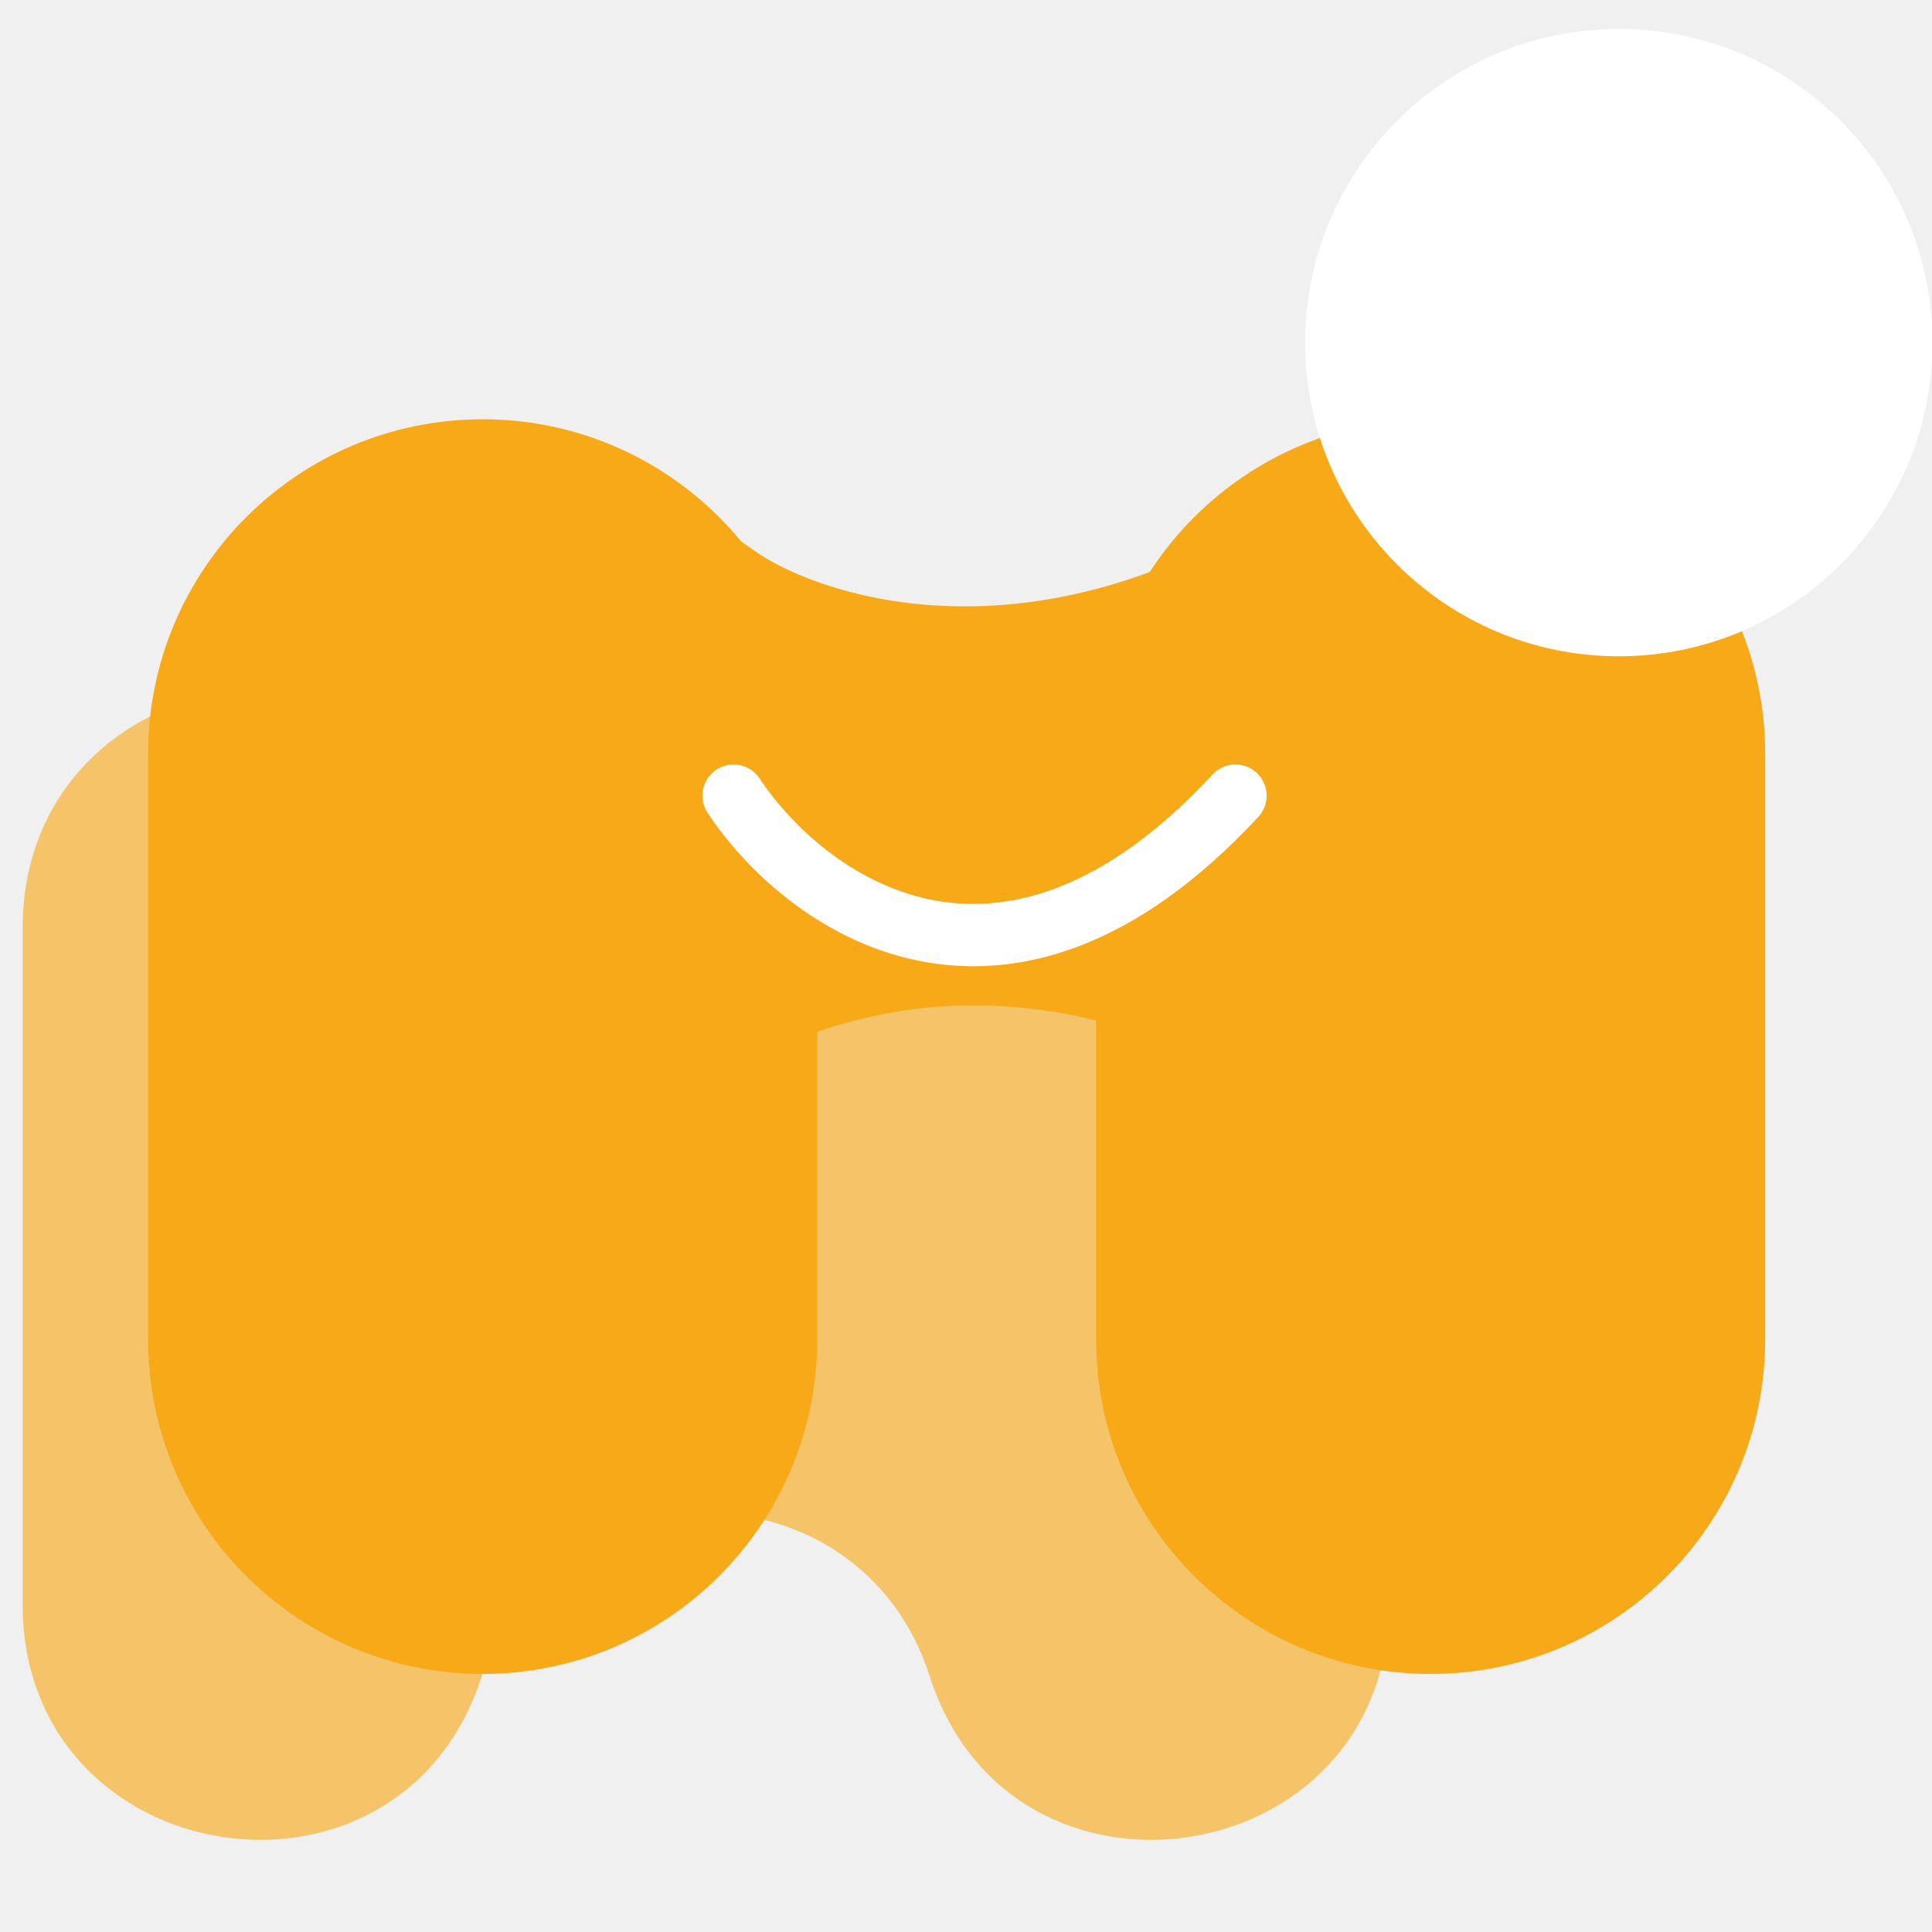
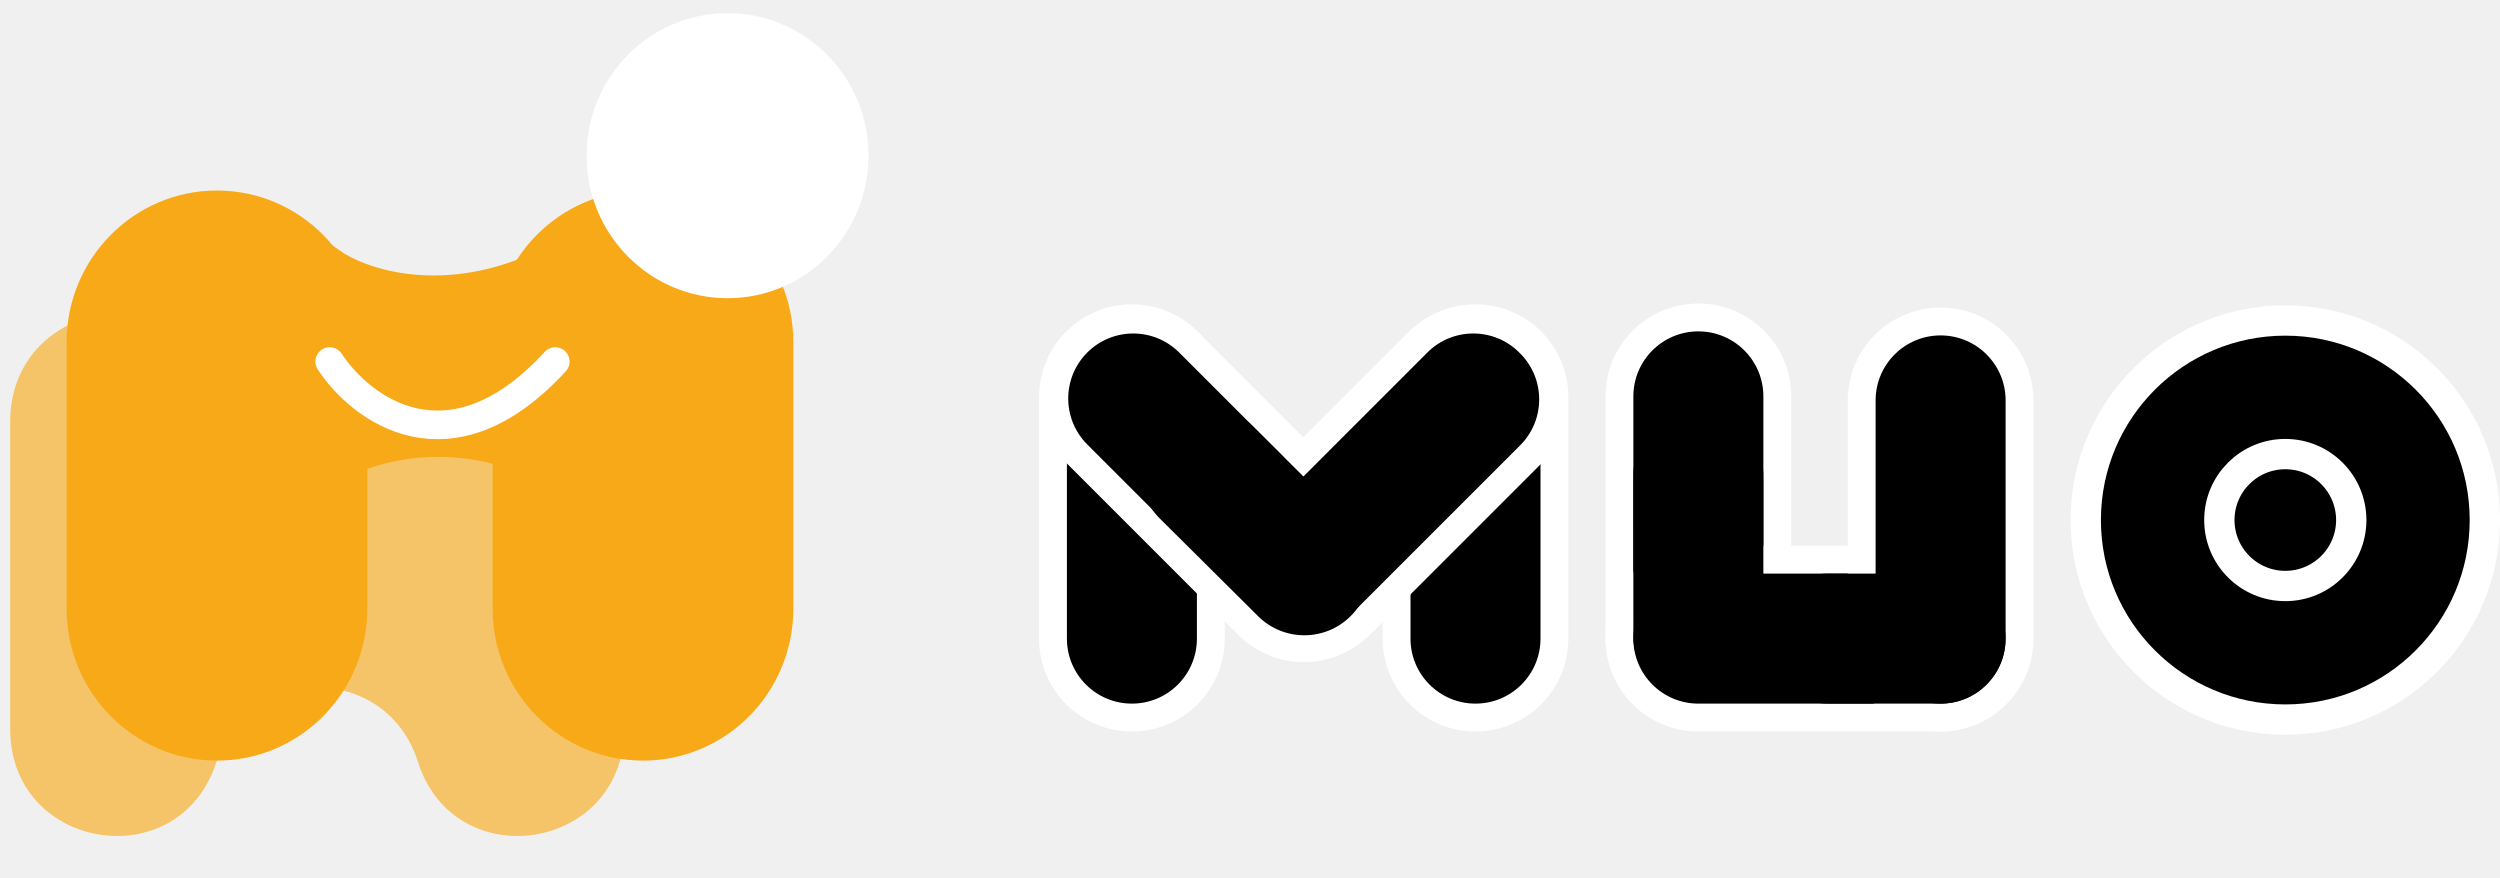
- <svg xmlns="http://www.w3.org/2000/svg" width="93" height="93" viewBox="0 0 93 93" fill="none">
-   <g clip-path="url(#clip0_5_275)">
-     <path d="M23.19 80.687C19.25 92.991 1.09 90.153 1.09 77.235V44.68C1.09 31.972 18.679 28.685 23.269 40.534C27.055 50.309 40.887 50.309 44.673 40.534C49.262 28.685 66.852 31.972 66.852 44.68V77.235C66.852 90.153 48.692 92.991 44.752 80.687C41.392 70.198 26.55 70.198 23.19 80.687Z" fill="#F8A918" fill-opacity="0.62" />
-     <path d="M58.129 26.894C47.583 31.955 38.972 29.003 35.984 26.894V50.576C45.474 45.646 54.701 48.631 58.129 50.738V26.894Z" fill="#F8A918" />
-     <path d="M58.129 26.894C47.583 31.955 38.972 29.003 35.984 26.894V50.576C45.474 45.646 54.701 48.631 58.129 50.738V26.894Z" fill="#F8A918" />
-     <path d="M35.984 26.894C38.972 29.003 47.583 31.955 58.129 26.894V50.738C54.701 48.63 45.474 45.645 35.984 50.576V26.894Z" stroke="#F8A918" />
-     <path d="M7.129 36.288C7.129 27.394 14.34 20.183 23.234 20.183C32.129 20.183 39.34 27.394 39.34 36.288V64.472C39.34 73.368 32.129 80.578 23.234 80.578C14.34 80.578 7.129 73.368 7.129 64.472V36.288Z" fill="#F8A918" />
-     <path d="M52.761 36.288C52.761 27.394 59.971 20.183 68.865 20.183C77.76 20.183 84.97 27.394 84.97 36.288V64.472C84.97 73.368 77.76 80.578 68.865 80.578C59.971 80.578 52.761 73.368 52.761 64.472V36.288Z" fill="#F8A918" />
-     <path d="M35.313 38.301C38.669 43.366 48.197 50.455 59.471 38.301" stroke="white" stroke-width="3" stroke-linecap="round" />
-     <path d="M93.023 16.493C93.023 24.831 86.263 31.591 77.924 31.591C69.586 31.591 62.825 24.831 62.825 16.493C62.825 8.153 69.585 1.394 77.924 1.394C86.263 1.394 93.023 8.153 93.023 16.493Z" fill="white" />
+ <svg xmlns="http://www.w3.org/2000/svg" width="262" height="92" viewBox="0 0 262 92" fill="none">
+   <g clip-path="url(#clip0_31_2)">
+     <path d="M22.692 79.819C18.836 91.991 1.066 89.184 1.066 76.405V44.2C1.066 31.629 18.277 28.377 22.768 40.098C26.474 49.768 40.007 49.768 43.712 40.098C48.203 28.377 65.414 31.629 65.414 44.2V76.405C65.414 89.184 47.645 91.991 43.789 79.819C40.502 69.443 25.979 69.443 22.692 79.819Z" fill="#F8A918" fill-opacity="0.62" />
+     <path d="M56.879 26.605C46.56 31.611 38.134 28.691 35.21 26.605V50.032C44.496 45.155 53.525 48.108 56.879 50.193V26.605Z" fill="#F8A918" />
+     <path d="M56.879 26.605C46.56 31.611 38.134 28.691 35.21 26.605V50.032C44.496 45.155 53.525 48.108 56.879 50.193V26.605Z" fill="#F8A918" />
+     <path d="M35.21 26.605C38.134 28.691 46.56 31.611 56.879 26.605V50.193C53.525 48.107 44.496 45.154 35.21 50.032V26.605Z" stroke="#F8A918" />
+     <path d="M6.976 35.898C6.976 27.099 14.031 19.966 22.735 19.966C31.438 19.966 38.494 27.099 38.494 35.898V63.779C38.494 72.579 31.438 79.711 22.735 79.711C14.032 79.711 6.976 72.579 6.976 63.779V35.898Z" fill="#F8A918" />
+     <path d="M51.626 35.898C51.626 27.099 58.681 19.966 67.385 19.966C76.088 19.966 83.143 27.099 83.143 35.898V63.779C83.143 72.579 76.088 79.711 67.385 79.711C58.681 79.711 51.626 72.579 51.626 63.779V35.898Z" fill="#F8A918" />
+     <path d="M34.554 37.89C37.837 42.899 47.161 49.912 58.192 37.89" stroke="white" stroke-width="3" stroke-linecap="round" />
+     <path d="M91.022 16.315C91.022 24.564 84.408 31.251 76.248 31.251C68.089 31.251 61.474 24.564 61.474 16.315C61.474 8.066 68.089 1.379 76.248 1.379C84.408 1.379 91.022 8.066 91.022 16.315Z" fill="white" />
  </g>
+   <rect x="110.352" y="33.352" width="16.544" height="41.847" rx="8.272" fill="black" stroke="white" stroke-width="2.92" />
+   <rect x="146.36" y="33.352" width="16.544" height="41.847" rx="8.272" fill="black" stroke="white" stroke-width="2.92" />
+   <rect x="169.717" y="33.268" width="16.544" height="41.847" rx="8.272" fill="black" stroke="white" stroke-width="2.92" />
+   <rect x="211.563" y="58.655" width="16.544" height="41.847" rx="8.272" transform="rotate(90 211.563 58.6551)" fill="black" stroke="white" stroke-width="2.92" />
+   <rect x="211.648" y="75.199" width="16.544" height="41.508" rx="8.272" transform="rotate(-180 211.648 75.1991)" fill="black" stroke="white" stroke-width="2.92" />
+   <rect x="107.064" y="41.763" width="16.544" height="41.847" rx="8.272" transform="rotate(-45 107.064 41.7628)" fill="black" stroke="white" stroke-width="2.92" />
+   <rect x="154.402" y="30.064" width="16.674" height="40.796" rx="8.272" transform="rotate(45 154.402 30.0644)" fill="black" stroke="white" stroke-width="2.92" />
+   <rect x="116.648" y="49.471" width="13.735" height="28.304" rx="6.868" transform="rotate(-45.1796 116.648 49.4707)" fill="black" />
+   <rect x="210.179" y="60.116" width="13.624" height="25.42" rx="6.812" transform="rotate(90.01 210.179 60.1162)" fill="black" />
+   <rect x="184.803" y="73.492" width="13.625" height="30.471" rx="6.813" transform="rotate(179.99 184.803 73.4921)" fill="black" />
+   <circle cx="239.5" cy="54.5" r="20.912" fill="black" stroke="white" stroke-width="3.177" />
+   <circle cx="239.5" cy="54.5" r="6.912" fill="black" stroke="white" stroke-width="3.177" />
  <defs>
-     <clipPath id="clip0_5_275">
-       <rect width="93" height="93" fill="white" />
+     <clipPath id="clip0_31_2">
+       <rect width="91" height="92" fill="white" />
    </clipPath>
  </defs>
</svg>
